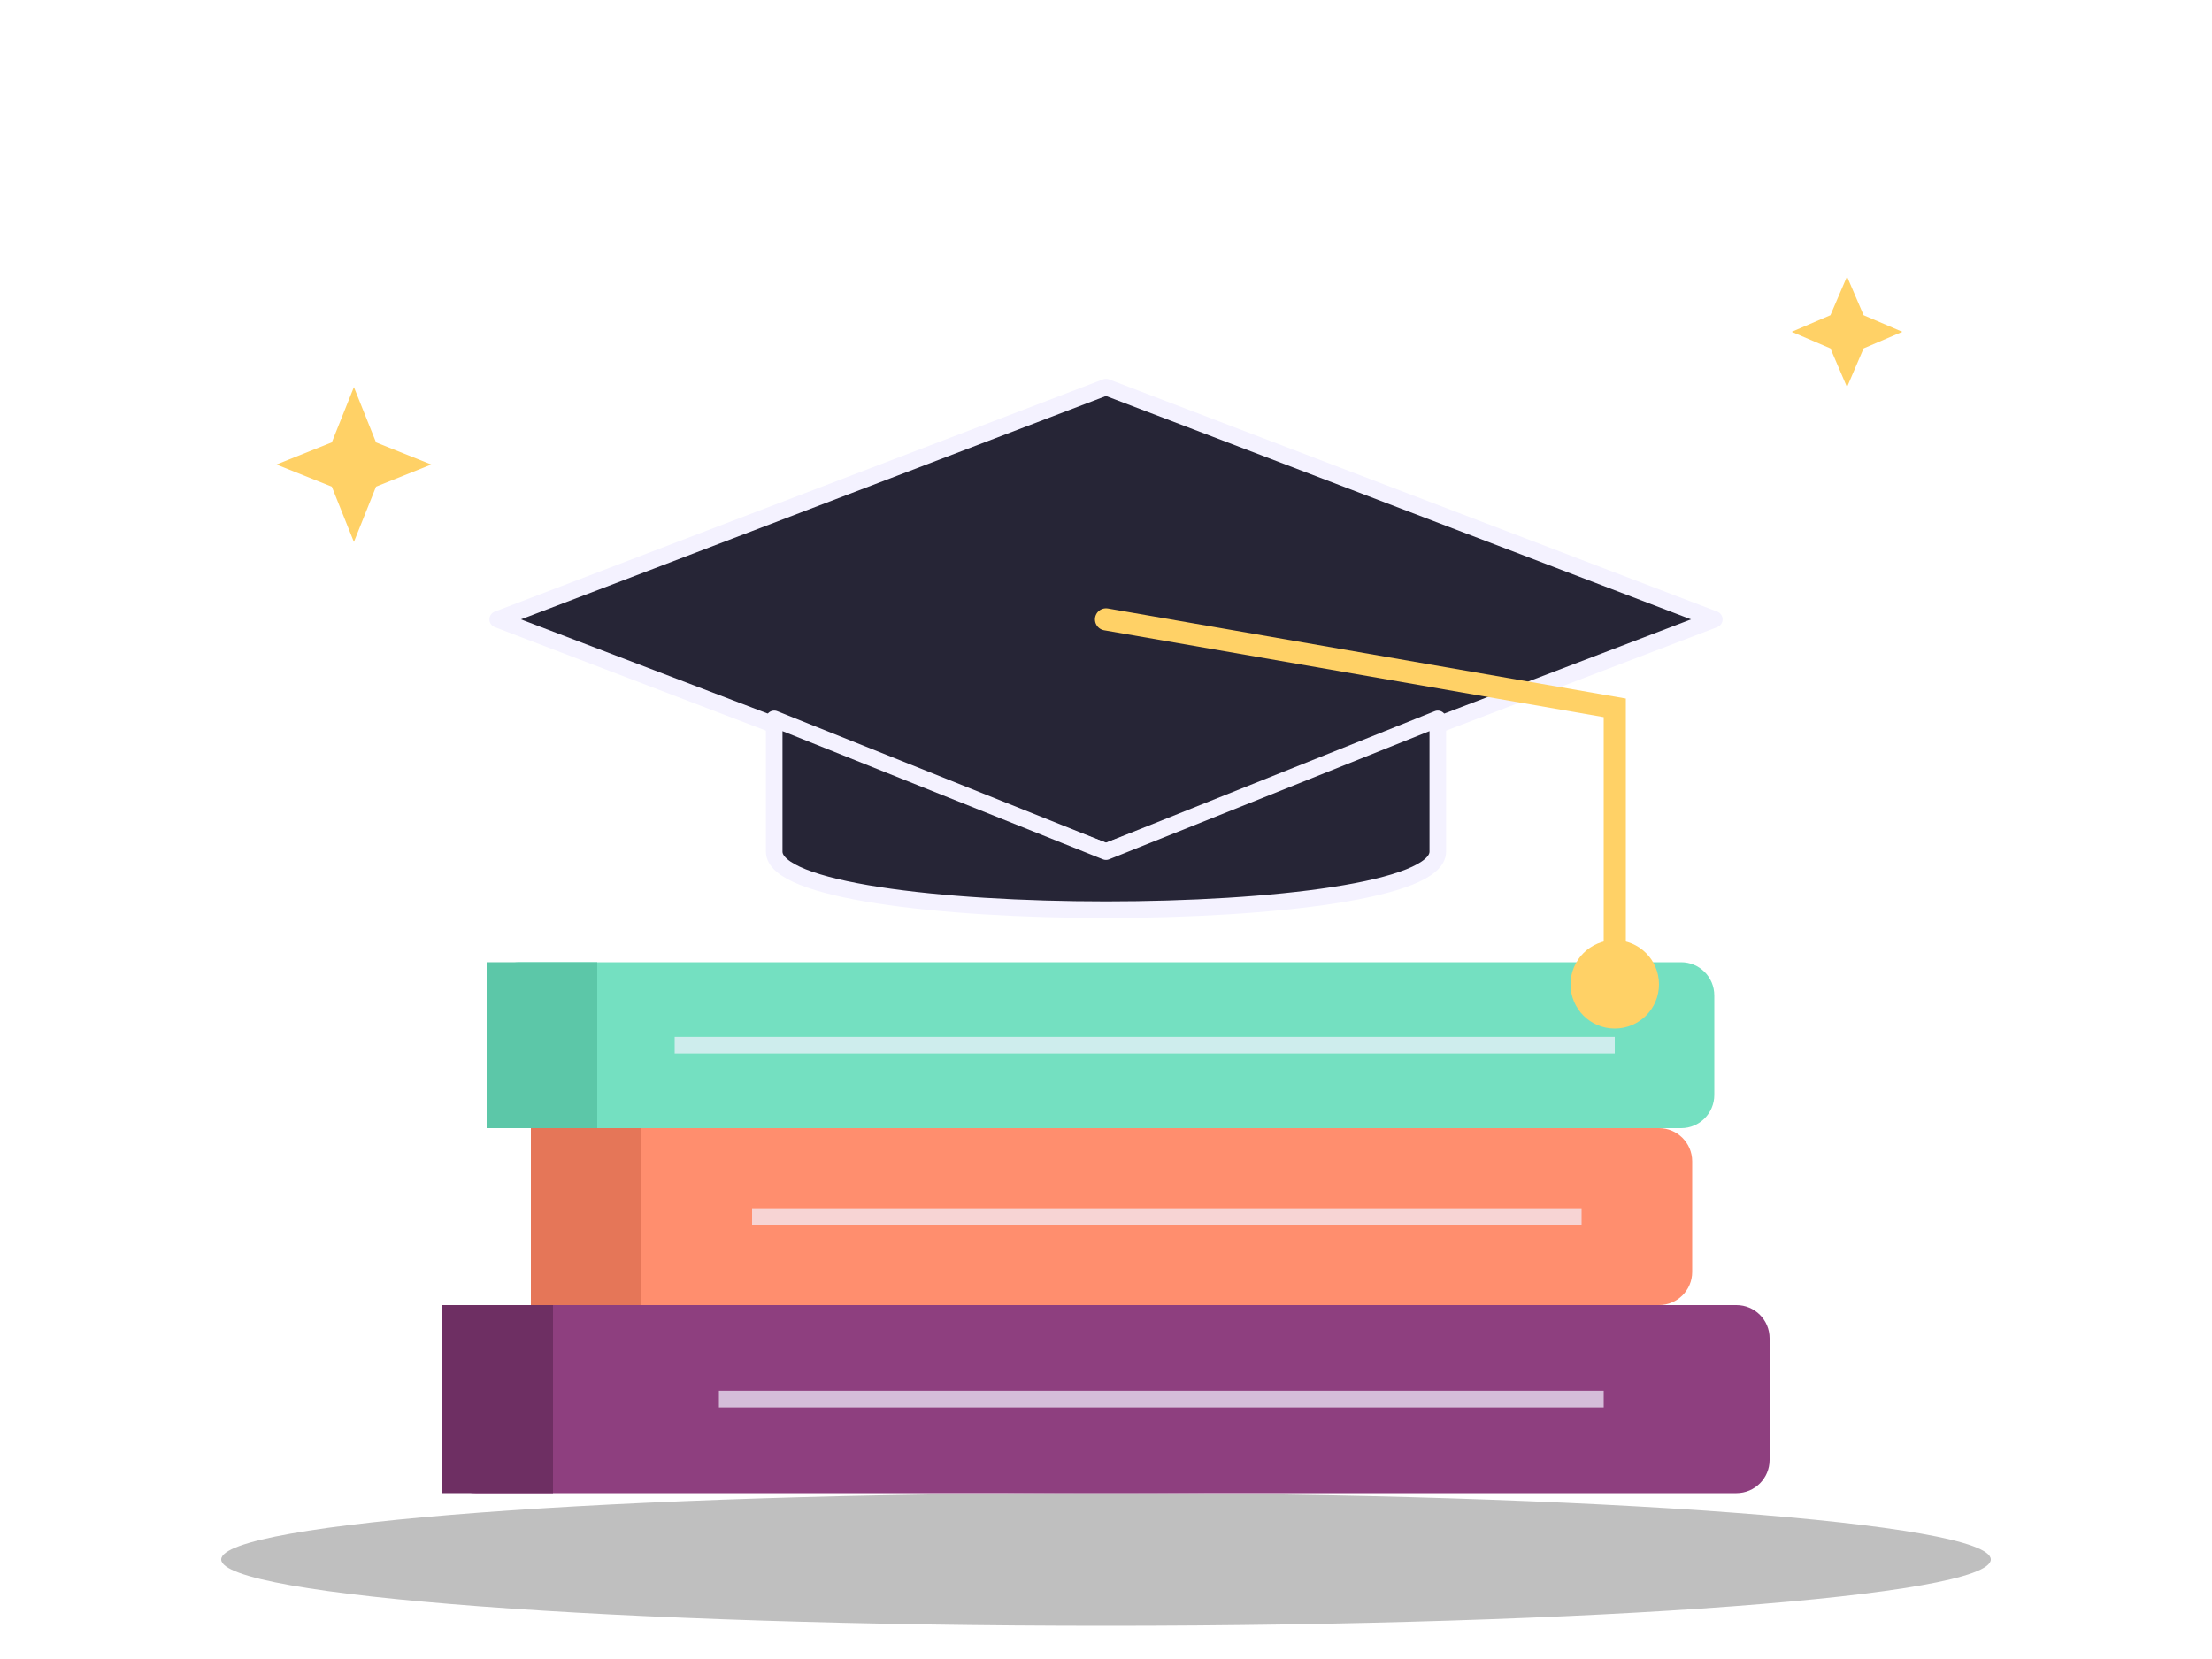
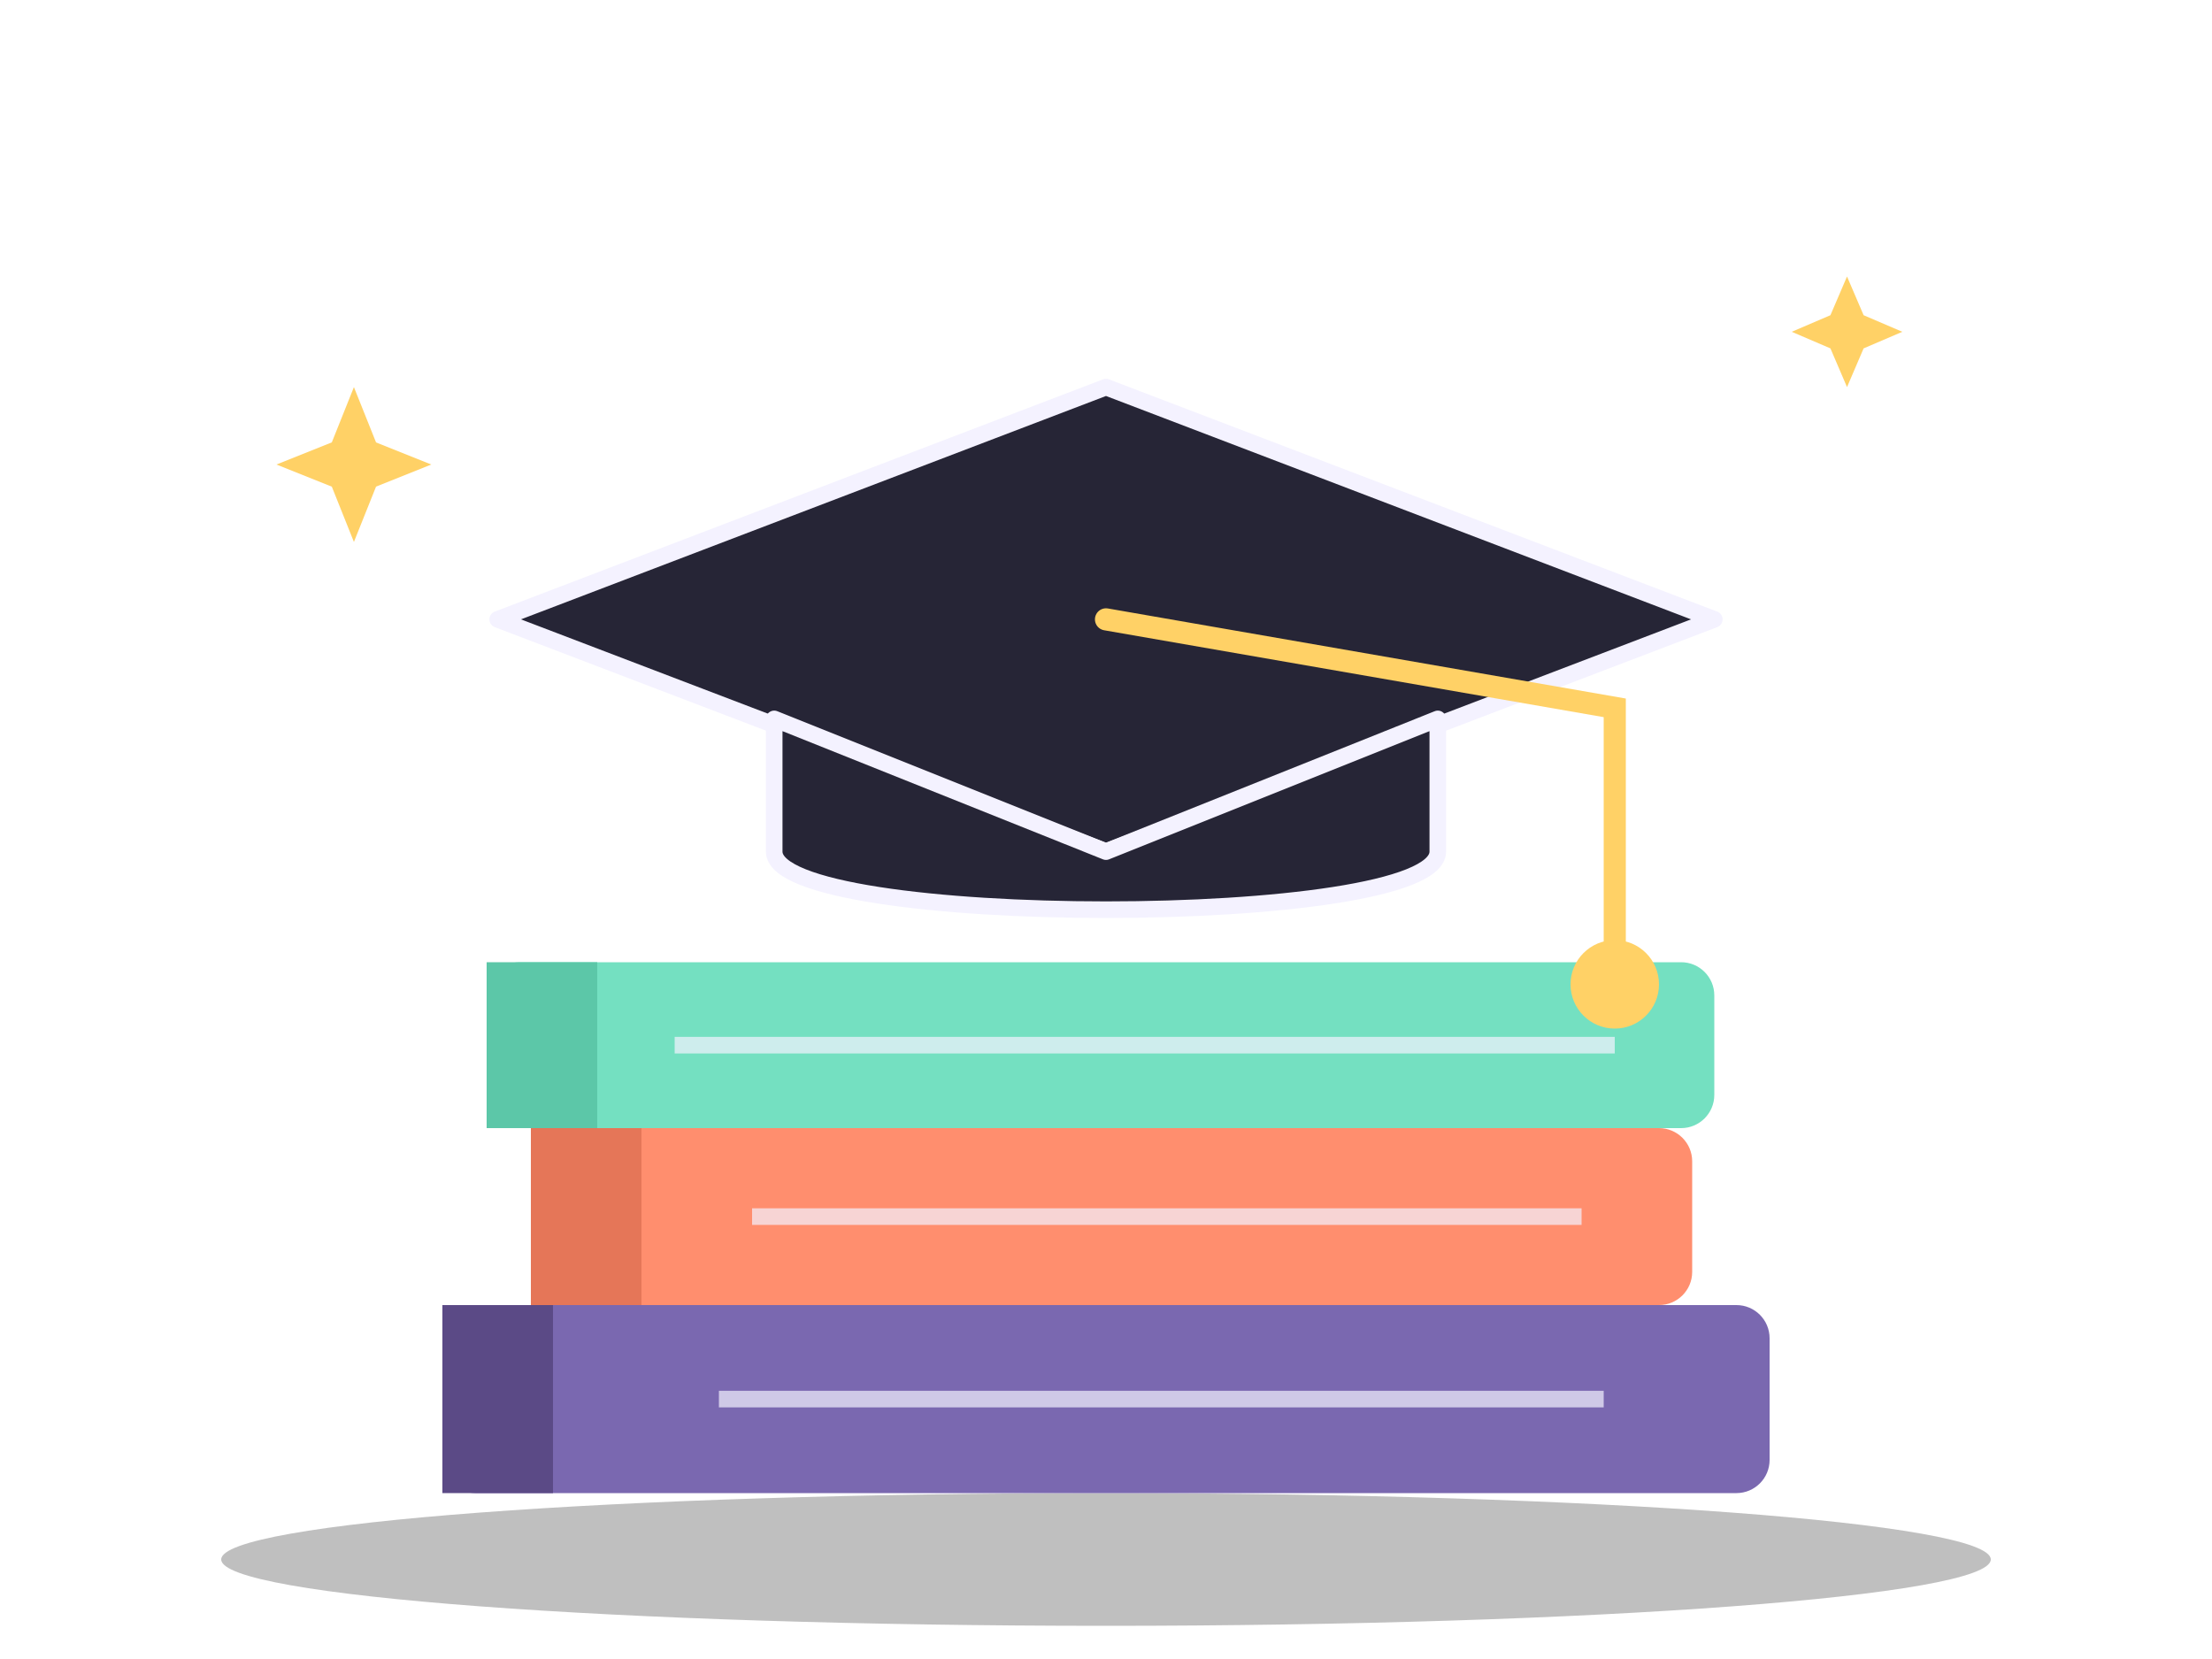
<svg xmlns="http://www.w3.org/2000/svg" viewBox="0 0 400 300" fill="none">
  <ellipse cx="200" cy="282" rx="160" ry="12" fill="#000" opacity=".25" />
-   <rect x="80" y="236" width="240" height="34" rx="6" fill="#8e3f7f" />
-   <rect x="80" y="236" width="20" height="34" fill="#6e2f63" />
+   <rect x="80" y="236" width="240" height="34" rx="6" fill="#7a68b0" />
+   <rect x="80" y="236" width="20" height="34" fill="#5b4a86" />
  <rect x="96" y="204" width="210" height="32" rx="6" fill="#ff8e6e" />
  <rect x="96" y="204" width="20" height="32" fill="#e57658" />
  <rect x="88" y="174" width="222" height="30" rx="6" fill="#74e0c1" />
  <rect x="88" y="174" width="20" height="30" fill="#5cc7a8" />
  <g stroke="#f4f2ff" stroke-width="3" opacity=".7">
    <path d="M130 253h160M136 220h150M122 189h170" />
  </g>
  <path d="M200 70 L310 112 L200 154 L90 112Z" fill="#262536" stroke="#f4f2ff" stroke-width="3" stroke-linejoin="round" />
  <path d="M140 130v24c0 14 120 14 120 0v-24l-60 24z" fill="#262536" stroke="#f4f2ff" stroke-width="3" stroke-linejoin="round" />
  <path d="M200 112 L292 128 V172" stroke="#ffd166" stroke-width="4" stroke-linecap="round" />
  <circle cx="292" cy="178" r="8" fill="#ffd166" />
  <g fill="#ffd166">
    <path d="M64 70l4 10 10 4-10 4-4 10-4-10-10-4 10-4z" />
    <path d="M334 50l3 7 7 3-7 3-3 7-3-7-7-3 7-3z" />
  </g>
</svg>
